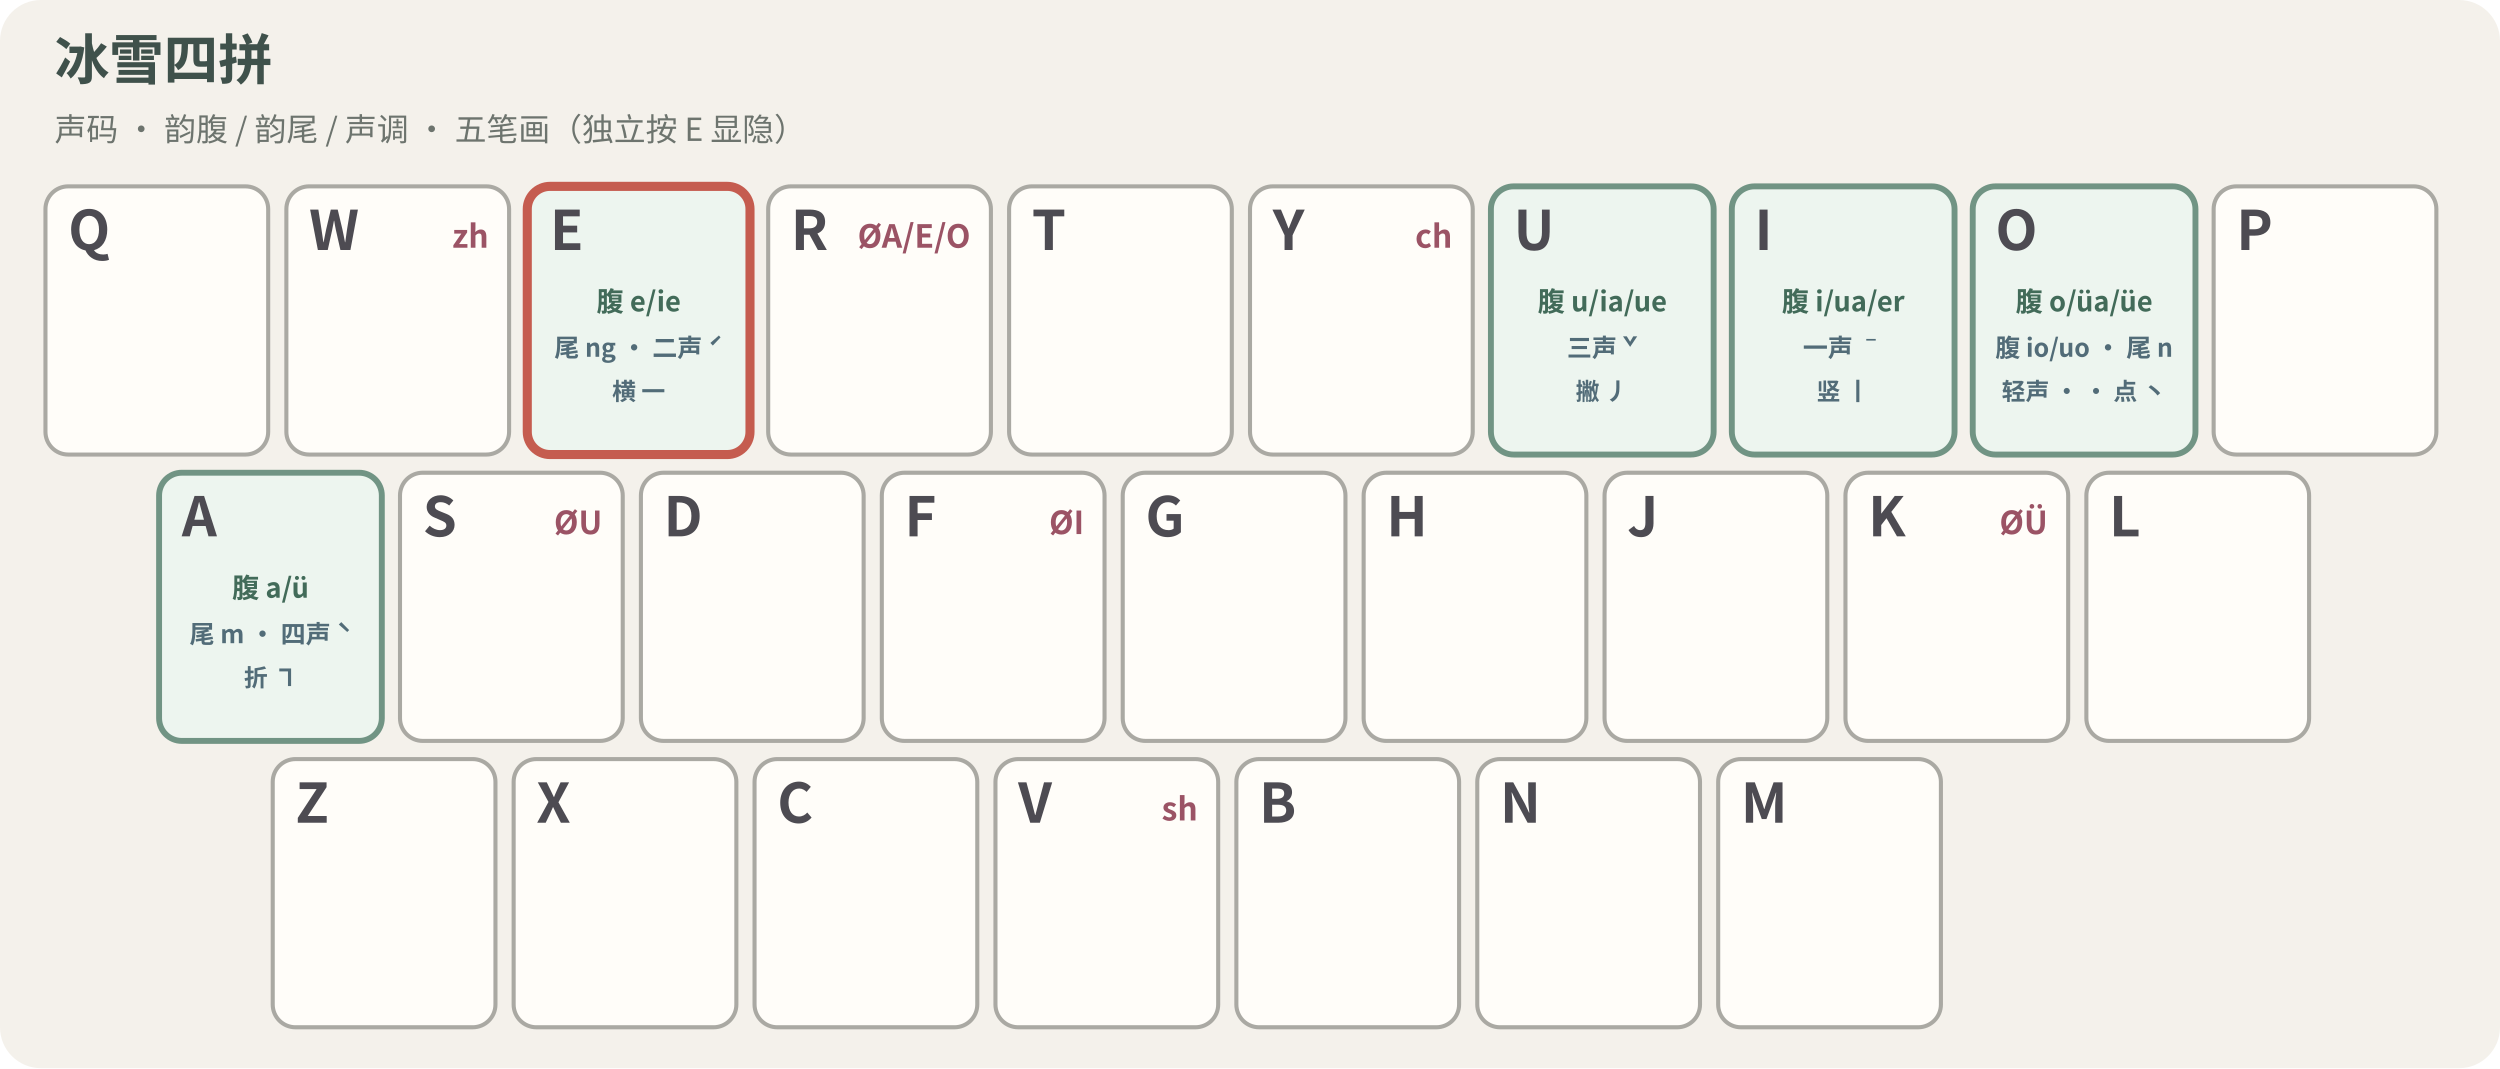
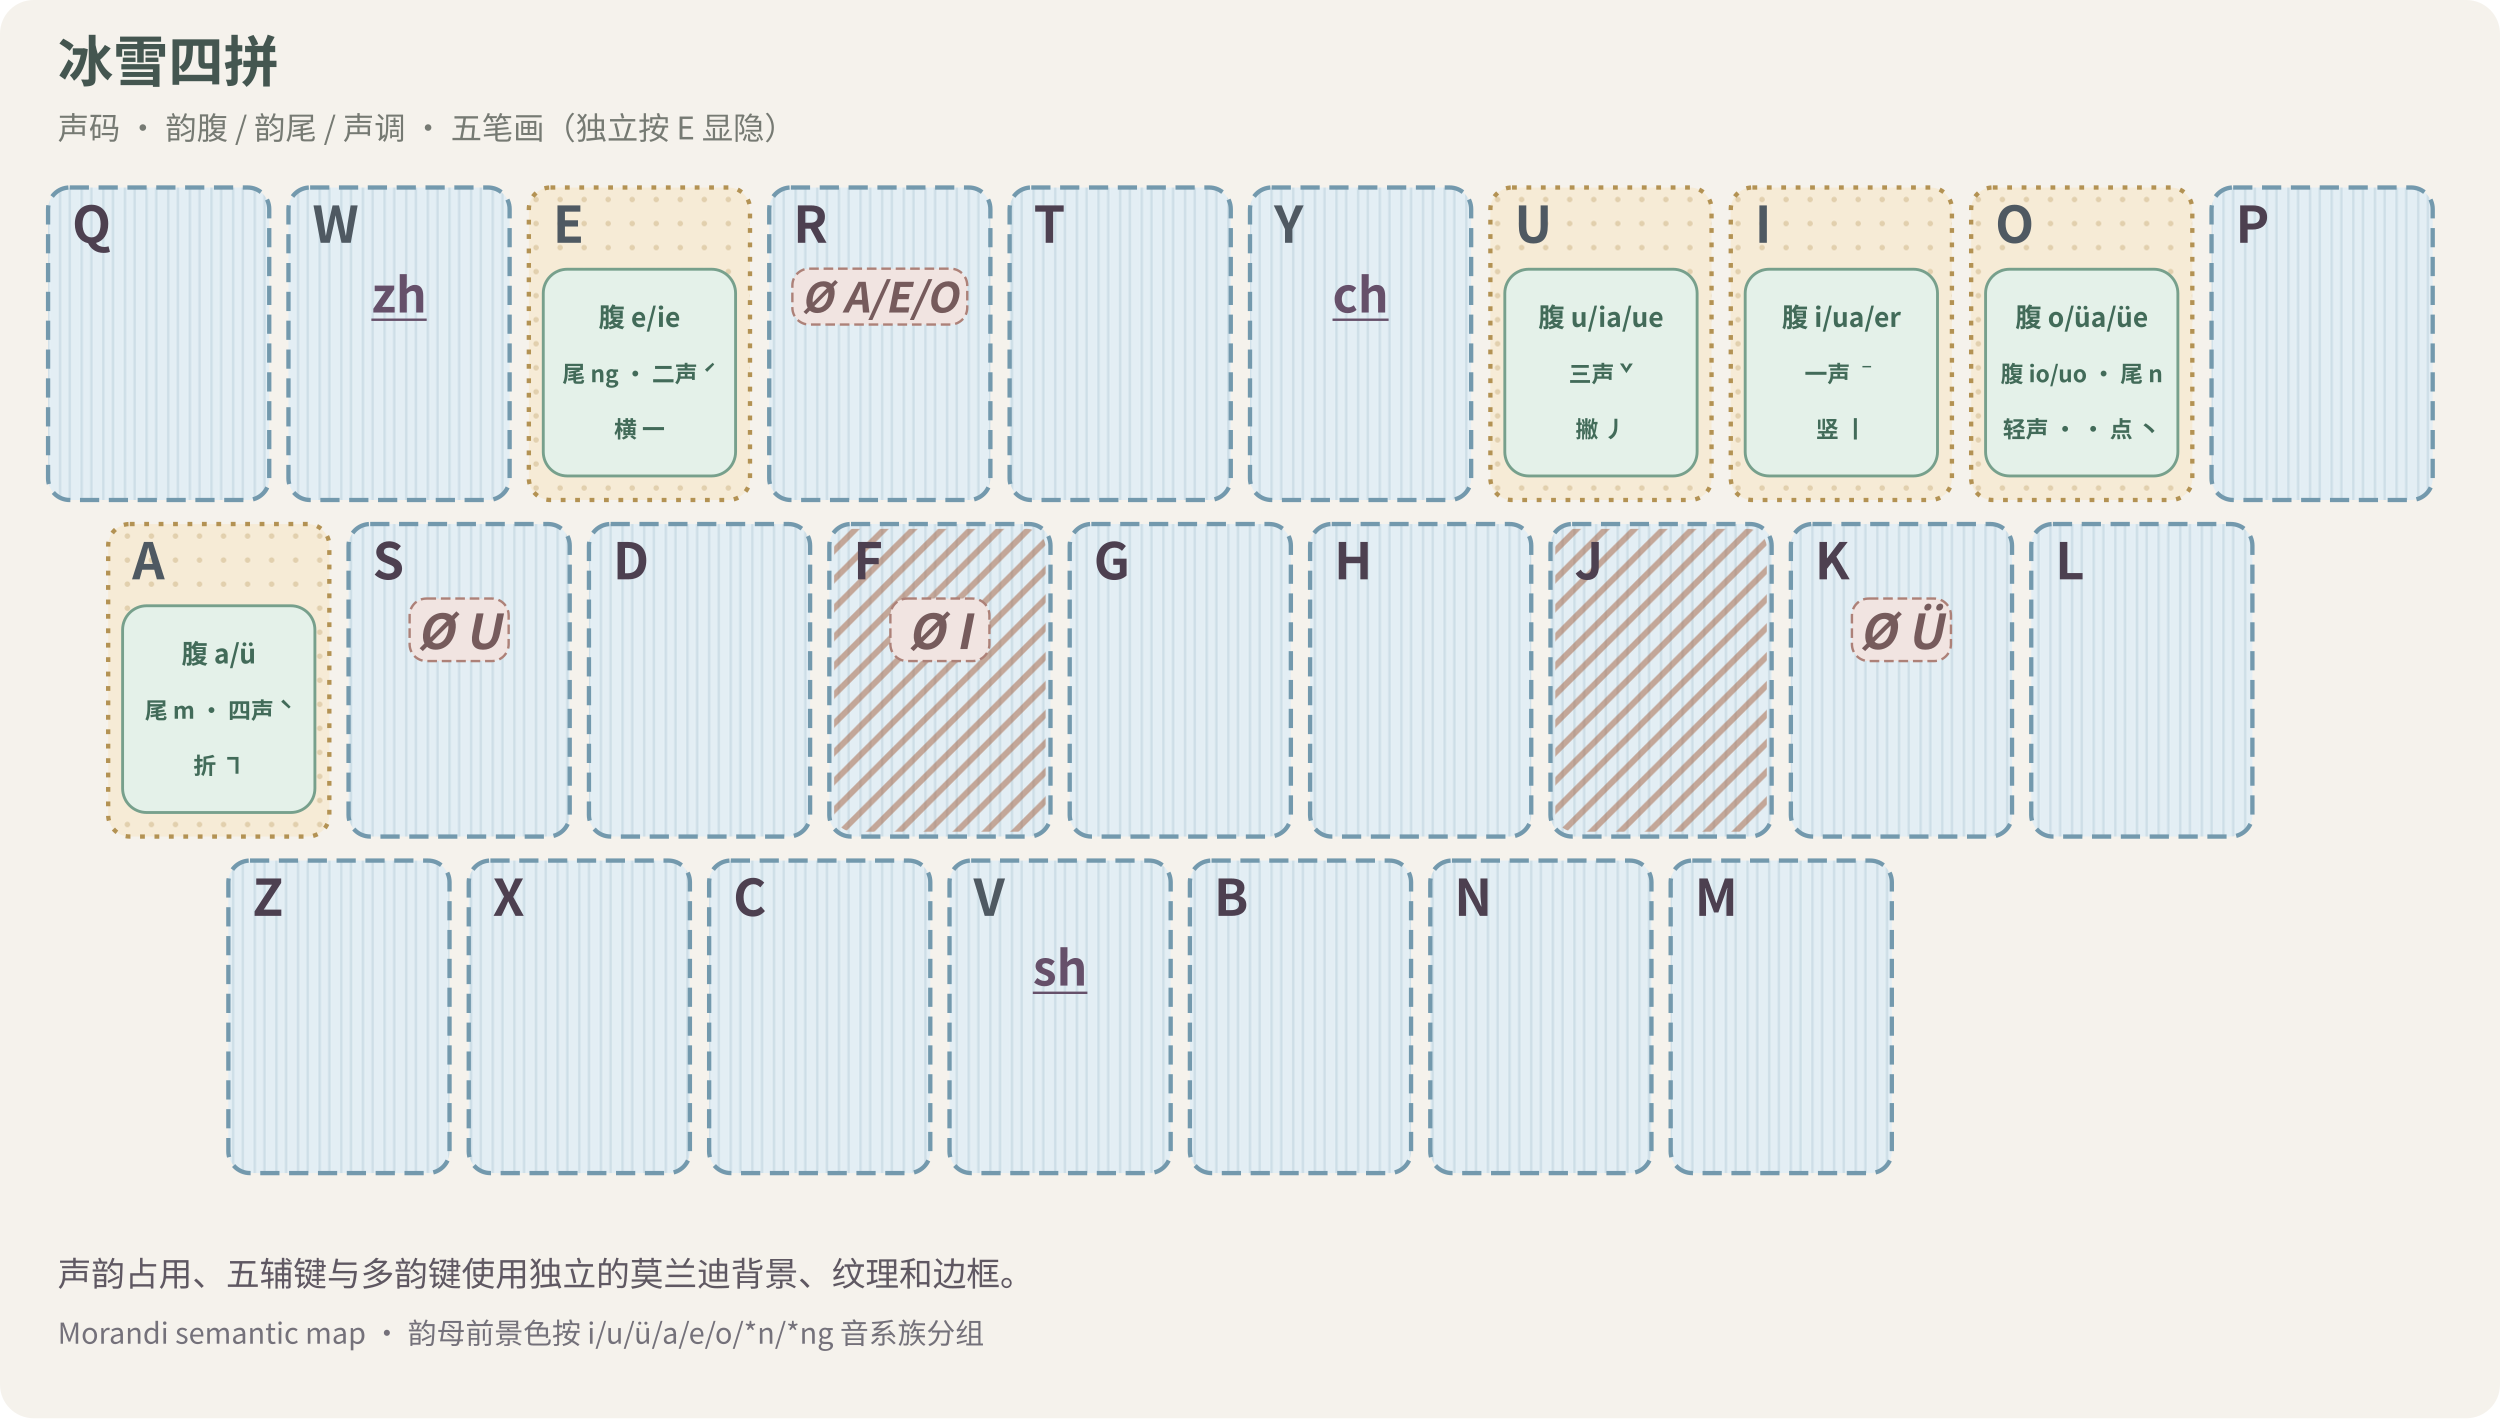
- <svg xmlns="http://www.w3.org/2000/svg" viewBox="0 0 1100 470" role="img">
-   <rect width="1100" height="470" rx="18" fill="#f4f1eb" />
-   <text x="24" y="35" font-family="Microsoft YaHei UI, Noto Sans CJK SC, sans-serif" font-size="24" fill="#3f514b" text-anchor="start" font-weight="760">冰雪四拼</text>
-   <text x="24" y="62" font-family="Microsoft YaHei UI, Noto Sans CJK SC, sans-serif" font-size="14" fill="#6d746e" text-anchor="start" font-weight="500">声码 · 韵腹 / 韵尾 / 声调 · 五笔画（独立按 E 显隐）</text>
-   <g data-key="Q">
-     <rect x="20" y="82" width="98" height="118" rx="10" fill="#fffdf9" stroke="#aaa9a3" stroke-width="1.8" />
-     <text x="30" y="110" font-family="Microsoft YaHei UI, Noto Sans CJK SC, sans-serif" font-size="24" fill="#4d4b52" text-anchor="start" font-weight="760">Q</text>
-   </g>
-   <g data-key="W">
-     <rect x="126" y="82" width="98" height="118" rx="10" fill="#fffdf9" stroke="#aaa9a3" stroke-width="1.8" />
-     <text x="136" y="110" font-family="Microsoft YaHei UI, Noto Sans CJK SC, sans-serif" font-size="24" fill="#4d4b52" text-anchor="start" font-weight="760">W</text>
-     <text x="215" y="109" font-family="Microsoft YaHei UI, Noto Sans CJK SC, sans-serif" font-size="14" fill="#9b5365" text-anchor="end" font-weight="700">zh</text>
-   </g>
-   <g data-key="E">
-     <rect x="232" y="82" width="98" height="118" rx="10" fill="#edf5ef" stroke="#c55c4f" stroke-width="4" />
-     <text x="242" y="110" font-family="Microsoft YaHei UI, Noto Sans CJK SC, sans-serif" font-size="24" fill="#4d4b52" text-anchor="start" font-weight="760">E</text>
-     <text x="281" y="137" font-family="Microsoft YaHei UI, Noto Sans CJK SC, sans-serif" font-size="12" fill="#426b59" text-anchor="middle" font-weight="680">腹 e/ie</text>
-     <text x="281" y="157" font-family="Microsoft YaHei UI, Noto Sans CJK SC, sans-serif" font-size="11" fill="#526c78" text-anchor="middle" font-weight="620">尾 ng · 二声 ˊ</text>
-     <text x="281" y="176" font-family="Microsoft YaHei UI, Noto Sans CJK SC, sans-serif" font-size="10.5" fill="#526c78" text-anchor="middle" font-weight="620">横 一</text>
-   </g>
-   <g data-key="R">
-     <rect x="338" y="82" width="98" height="118" rx="10" fill="#fffdf9" stroke="#aaa9a3" stroke-width="1.8" />
-     <text x="348" y="110" font-family="Microsoft YaHei UI, Noto Sans CJK SC, sans-serif" font-size="24" fill="#4d4b52" text-anchor="start" font-weight="760">R</text>
-     <text x="427" y="109" font-family="Microsoft YaHei UI, Noto Sans CJK SC, sans-serif" font-size="14" fill="#9b5365" text-anchor="end" font-weight="700">ØA/E/O</text>
-   </g>
-   <g data-key="T">
-     <rect x="444" y="82" width="98" height="118" rx="10" fill="#fffdf9" stroke="#aaa9a3" stroke-width="1.8" />
-     <text x="454" y="110" font-family="Microsoft YaHei UI, Noto Sans CJK SC, sans-serif" font-size="24" fill="#4d4b52" text-anchor="start" font-weight="760">T</text>
-   </g>
-   <g data-key="Y">
-     <rect x="550" y="82" width="98" height="118" rx="10" fill="#fffdf9" stroke="#aaa9a3" stroke-width="1.8" />
-     <text x="560" y="110" font-family="Microsoft YaHei UI, Noto Sans CJK SC, sans-serif" font-size="24" fill="#4d4b52" text-anchor="start" font-weight="760">Y</text>
-     <text x="639" y="109" font-family="Microsoft YaHei UI, Noto Sans CJK SC, sans-serif" font-size="14" fill="#9b5365" text-anchor="end" font-weight="700">ch</text>
-   </g>
-   <g data-key="U">
-     <rect x="656" y="82" width="98" height="118" rx="10" fill="#edf5ef" stroke="#719484" stroke-width="2.6" />
-     <text x="666" y="110" font-family="Microsoft YaHei UI, Noto Sans CJK SC, sans-serif" font-size="24" fill="#4d4b52" text-anchor="start" font-weight="760">U</text>
-     <text x="705" y="137" font-family="Microsoft YaHei UI, Noto Sans CJK SC, sans-serif" font-size="12" fill="#426b59" text-anchor="middle" font-weight="680">腹 u/ia/ue</text>
-     <text x="705" y="157" font-family="Microsoft YaHei UI, Noto Sans CJK SC, sans-serif" font-size="11" fill="#526c78" text-anchor="middle" font-weight="620">三声 ˇ</text>
-     <text x="705" y="176" font-family="Microsoft YaHei UI, Noto Sans CJK SC, sans-serif" font-size="10.5" fill="#526c78" text-anchor="middle" font-weight="620">撇 丿</text>
-   </g>
-   <g data-key="I">
-     <rect x="762" y="82" width="98" height="118" rx="10" fill="#edf5ef" stroke="#719484" stroke-width="2.6" />
-     <text x="772" y="110" font-family="Microsoft YaHei UI, Noto Sans CJK SC, sans-serif" font-size="24" fill="#4d4b52" text-anchor="start" font-weight="760">I</text>
-     <text x="811" y="137" font-family="Microsoft YaHei UI, Noto Sans CJK SC, sans-serif" font-size="12" fill="#426b59" text-anchor="middle" font-weight="680">腹 i/ua/er</text>
-     <text x="811" y="157" font-family="Microsoft YaHei UI, Noto Sans CJK SC, sans-serif" font-size="11" fill="#526c78" text-anchor="middle" font-weight="620">一声 ˉ</text>
-     <text x="811" y="176" font-family="Microsoft YaHei UI, Noto Sans CJK SC, sans-serif" font-size="10.5" fill="#526c78" text-anchor="middle" font-weight="620">竖 丨</text>
-   </g>
-   <g data-key="O">
-     <rect x="868" y="82" width="98" height="118" rx="10" fill="#edf5ef" stroke="#719484" stroke-width="2.6" />
-     <text x="878" y="110" font-family="Microsoft YaHei UI, Noto Sans CJK SC, sans-serif" font-size="24" fill="#4d4b52" text-anchor="start" font-weight="760">O</text>
-     <text x="917" y="137" font-family="Microsoft YaHei UI, Noto Sans CJK SC, sans-serif" font-size="12" fill="#426b59" text-anchor="middle" font-weight="680">腹 o/üa/üe</text>
-     <text x="917" y="157" font-family="Microsoft YaHei UI, Noto Sans CJK SC, sans-serif" font-size="11" fill="#526c78" text-anchor="middle" font-weight="620">腹 io/uo · 尾 n</text>
-     <text x="917" y="176" font-family="Microsoft YaHei UI, Noto Sans CJK SC, sans-serif" font-size="10.5" fill="#526c78" text-anchor="middle" font-weight="620">轻声 · · 点 丶</text>
-   </g>
-   <g data-key="P">
-     <rect x="974" y="82" width="98" height="118" rx="10" fill="#fffdf9" stroke="#aaa9a3" stroke-width="1.8" />
-     <text x="984" y="110" font-family="Microsoft YaHei UI, Noto Sans CJK SC, sans-serif" font-size="24" fill="#4d4b52" text-anchor="start" font-weight="760">P</text>
-   </g>
-   <g data-key="A">
-     <rect x="70" y="208" width="98" height="118" rx="10" fill="#edf5ef" stroke="#719484" stroke-width="2.6" />
-     <text x="80" y="236" font-family="Microsoft YaHei UI, Noto Sans CJK SC, sans-serif" font-size="24" fill="#4d4b52" text-anchor="start" font-weight="760">A</text>
-     <text x="119" y="263" font-family="Microsoft YaHei UI, Noto Sans CJK SC, sans-serif" font-size="12" fill="#426b59" text-anchor="middle" font-weight="680">腹 a/ü</text>
-     <text x="119" y="283" font-family="Microsoft YaHei UI, Noto Sans CJK SC, sans-serif" font-size="11" fill="#526c78" text-anchor="middle" font-weight="620">尾 m · 四声 ˋ</text>
-     <text x="119" y="302" font-family="Microsoft YaHei UI, Noto Sans CJK SC, sans-serif" font-size="10.5" fill="#526c78" text-anchor="middle" font-weight="620">折 ㇕</text>
-   </g>
-   <g data-key="S">
-     <rect x="176" y="208" width="98" height="118" rx="10" fill="#fffdf9" stroke="#aaa9a3" stroke-width="1.8" />
-     <text x="186" y="236" font-family="Microsoft YaHei UI, Noto Sans CJK SC, sans-serif" font-size="24" fill="#4d4b52" text-anchor="start" font-weight="760">S</text>
-     <text x="265" y="235" font-family="Microsoft YaHei UI, Noto Sans CJK SC, sans-serif" font-size="14" fill="#9b5365" text-anchor="end" font-weight="700">ØU</text>
-   </g>
-   <g data-key="D">
-     <rect x="282" y="208" width="98" height="118" rx="10" fill="#fffdf9" stroke="#aaa9a3" stroke-width="1.8" />
-     <text x="292" y="236" font-family="Microsoft YaHei UI, Noto Sans CJK SC, sans-serif" font-size="24" fill="#4d4b52" text-anchor="start" font-weight="760">D</text>
-   </g>
-   <g data-key="F">
-     <rect x="388" y="208" width="98" height="118" rx="10" fill="#fffdf9" stroke="#aaa9a3" stroke-width="1.8" />
-     <text x="398" y="236" font-family="Microsoft YaHei UI, Noto Sans CJK SC, sans-serif" font-size="24" fill="#4d4b52" text-anchor="start" font-weight="760">F</text>
-     <text x="477" y="235" font-family="Microsoft YaHei UI, Noto Sans CJK SC, sans-serif" font-size="14" fill="#9b5365" text-anchor="end" font-weight="700">ØI</text>
-   </g>
-   <g data-key="G">
-     <rect x="494" y="208" width="98" height="118" rx="10" fill="#fffdf9" stroke="#aaa9a3" stroke-width="1.8" />
-     <text x="504" y="236" font-family="Microsoft YaHei UI, Noto Sans CJK SC, sans-serif" font-size="24" fill="#4d4b52" text-anchor="start" font-weight="760">G</text>
-   </g>
-   <g data-key="H">
-     <rect x="600" y="208" width="98" height="118" rx="10" fill="#fffdf9" stroke="#aaa9a3" stroke-width="1.8" />
-     <text x="610" y="236" font-family="Microsoft YaHei UI, Noto Sans CJK SC, sans-serif" font-size="24" fill="#4d4b52" text-anchor="start" font-weight="760">H</text>
-   </g>
-   <g data-key="J">
-     <rect x="706" y="208" width="98" height="118" rx="10" fill="#fffdf9" stroke="#aaa9a3" stroke-width="1.8" />
-     <text x="716" y="236" font-family="Microsoft YaHei UI, Noto Sans CJK SC, sans-serif" font-size="24" fill="#4d4b52" text-anchor="start" font-weight="760">J</text>
-   </g>
-   <g data-key="K">
-     <rect x="812" y="208" width="98" height="118" rx="10" fill="#fffdf9" stroke="#aaa9a3" stroke-width="1.8" />
-     <text x="822" y="236" font-family="Microsoft YaHei UI, Noto Sans CJK SC, sans-serif" font-size="24" fill="#4d4b52" text-anchor="start" font-weight="760">K</text>
-     <text x="901" y="235" font-family="Microsoft YaHei UI, Noto Sans CJK SC, sans-serif" font-size="14" fill="#9b5365" text-anchor="end" font-weight="700">ØÜ</text>
-   </g>
-   <g data-key="L">
-     <rect x="918" y="208" width="98" height="118" rx="10" fill="#fffdf9" stroke="#aaa9a3" stroke-width="1.8" />
-     <text x="928" y="236" font-family="Microsoft YaHei UI, Noto Sans CJK SC, sans-serif" font-size="24" fill="#4d4b52" text-anchor="start" font-weight="760">L</text>
-   </g>
-   <g data-key="Z">
-     <rect x="120" y="334" width="98" height="118" rx="10" fill="#fffdf9" stroke="#aaa9a3" stroke-width="1.8" />
-     <text x="130" y="362" font-family="Microsoft YaHei UI, Noto Sans CJK SC, sans-serif" font-size="24" fill="#4d4b52" text-anchor="start" font-weight="760">Z</text>
-   </g>
-   <g data-key="X">
-     <rect x="226" y="334" width="98" height="118" rx="10" fill="#fffdf9" stroke="#aaa9a3" stroke-width="1.8" />
-     <text x="236" y="362" font-family="Microsoft YaHei UI, Noto Sans CJK SC, sans-serif" font-size="24" fill="#4d4b52" text-anchor="start" font-weight="760">X</text>
-   </g>
-   <g data-key="C">
-     <rect x="332" y="334" width="98" height="118" rx="10" fill="#fffdf9" stroke="#aaa9a3" stroke-width="1.8" />
-     <text x="342" y="362" font-family="Microsoft YaHei UI, Noto Sans CJK SC, sans-serif" font-size="24" fill="#4d4b52" text-anchor="start" font-weight="760">C</text>
-   </g>
-   <g data-key="V">
-     <rect x="438" y="334" width="98" height="118" rx="10" fill="#fffdf9" stroke="#aaa9a3" stroke-width="1.8" />
-     <text x="448" y="362" font-family="Microsoft YaHei UI, Noto Sans CJK SC, sans-serif" font-size="24" fill="#4d4b52" text-anchor="start" font-weight="760">V</text>
-     <text x="527" y="361" font-family="Microsoft YaHei UI, Noto Sans CJK SC, sans-serif" font-size="14" fill="#9b5365" text-anchor="end" font-weight="700">sh</text>
-   </g>
-   <g data-key="B">
-     <rect x="544" y="334" width="98" height="118" rx="10" fill="#fffdf9" stroke="#aaa9a3" stroke-width="1.8" />
-     <text x="554" y="362" font-family="Microsoft YaHei UI, Noto Sans CJK SC, sans-serif" font-size="24" fill="#4d4b52" text-anchor="start" font-weight="760">B</text>
-   </g>
-   <g data-key="N">
-     <rect x="650" y="334" width="98" height="118" rx="10" fill="#fffdf9" stroke="#aaa9a3" stroke-width="1.8" />
-     <text x="660" y="362" font-family="Microsoft YaHei UI, Noto Sans CJK SC, sans-serif" font-size="24" fill="#4d4b52" text-anchor="start" font-weight="760">N</text>
-   </g>
-   <g data-key="M">
-     <rect x="756" y="334" width="98" height="118" rx="10" fill="#fffdf9" stroke="#aaa9a3" stroke-width="1.8" />
-     <text x="766" y="362" font-family="Microsoft YaHei UI, Noto Sans CJK SC, sans-serif" font-size="24" fill="#4d4b52" text-anchor="start" font-weight="760">M</text>
-   </g>
+ <svg xmlns="http://www.w3.org/2000/svg" class="keysvg nf4-keysvg" viewBox="0 0 1040 590" role="img" aria-labelledby="title desc">
+   <defs>
+     <pattern id="nf4-both" width="12" height="12" patternUnits="userSpaceOnUse">
+       <rect width="12" height="12" fill="#fbfaf7" />
+     </pattern>
+     <pattern id="nf4-ionly" width="9" height="9" patternUnits="userSpaceOnUse">
+       <rect width="9" height="9" fill="#e3eef4" />
+       <path d="M2 0V9M7 0V9" stroke="#7399ad" stroke-opacity=".18" />
+     </pattern>
+     <pattern id="nf4-ronly" width="10" height="10" patternUnits="userSpaceOnUse">
+       <rect width="10" height="10" fill="#f6ebd6" />
+       <circle cx="3" cy="3" r="1.15" fill="#b39253" fill-opacity=".3" />
+     </pattern>
+     <pattern id="nf4-none" width="10" height="10" patternUnits="userSpaceOnUse">
+       <rect width="10" height="10" fill="#eeece8" />
+       <path d="M0 10L10 0" stroke="#aaa6a4" stroke-opacity=".14" />
+     </pattern>
+     <pattern id="nf4-multi" width="9" height="9" patternUnits="userSpaceOnUse">
+       <rect width="9" height="9" fill="#f8efe2" />
+       <path d="M-2 2L2-2M0 9L9 0M7 11L11 7" stroke="#9a784e" stroke-width="1.6" stroke-opacity=".27" />
+     </pattern>
+     <pattern id="nf4-anchor" width="12" height="12" patternUnits="userSpaceOnUse">
+       <path d="M-3 3L3-3M0 12L12 0M9 15L15 9" stroke="#a05b37" stroke-width="2.5" stroke-opacity=".48" />
+     </pattern>
+   </defs>
+   <rect width="1040" height="590" rx="14" fill="#f5f2ec" />
+   <text x="24" y="34" font-family="Microsoft YaHei UI, Noto Sans CJK SC, sans-serif" font-size="23" fill="#445650" text-anchor="start" font-weight="760">冰雪四拼</text>
+   <text x="24" y="58" font-family="Microsoft YaHei UI, Noto Sans CJK SC, sans-serif" font-size="13" fill="#767a73" text-anchor="start" font-weight="500">声码 · 韵腹 / 韵尾 / 声调 · 五笔画（独立按 E 显隐）</text>
+   <g data-key="Q" data-role="initial-only">
+     <clipPath id="snow_sipin-clip-0-0">
+       <rect x="23" y="81" width="86" height="124" rx="7" />
+     </clipPath>
+     <rect x="20" y="78" width="92" height="130" rx="9" fill="url(#nf4-ionly)" stroke="#7399ad" stroke-width="1.8" stroke-dasharray="8 4" />
+     <g clip-path="url(#snow_sipin-clip-0-0)">
+       <text x="30" y="101" font-family="Microsoft YaHei UI, Noto Sans CJK SC, sans-serif" font-size="21" fill="#4d4050" text-anchor="start" font-weight="800">Q</text>
+     </g>
+   </g>
+   <g data-key="W" data-role="initial-only">
+     <clipPath id="snow_sipin-clip-0-1">
+       <rect x="123" y="81" width="86" height="124" rx="7" />
+     </clipPath>
+     <rect x="120" y="78" width="92" height="130" rx="9" fill="url(#nf4-ionly)" stroke="#7399ad" stroke-width="1.8" stroke-dasharray="8 4" />
+     <g clip-path="url(#snow_sipin-clip-0-1)">
+       <text x="130" y="101" font-family="Microsoft YaHei UI, Noto Sans CJK SC, sans-serif" font-size="21" fill="#4f5962" text-anchor="start" font-weight="680">W</text>
+       <text x="166" y="130" text-anchor="middle" font-family="Microsoft YaHei UI, Noto Sans CJK SC, sans-serif" font-size="20" font-weight="700" text-decoration="underline" fill="#66506a">zh</text>
+     </g>
+   </g>
+   <g data-key="E" data-role="rhyme-auxiliary">
+     <clipPath id="snow_sipin-clip-0-2">
+       <rect x="223" y="81" width="86" height="124" rx="7" />
+     </clipPath>
+     <rect x="220" y="78" width="92" height="130" rx="9" fill="url(#nf4-ronly)" stroke="#b39253" stroke-width="1.8" stroke-dasharray="2 4" />
+     <g clip-path="url(#snow_sipin-clip-0-2)">
+       <text x="230" y="101" font-family="Microsoft YaHei UI, Noto Sans CJK SC, sans-serif" font-size="21" fill="#4f5962" text-anchor="start" font-weight="680">E</text>
+       <rect x="226" y="112" width="80" height="86" rx="10" fill="#e4f1e9" stroke="#77a08c" stroke-width="1.2" />
+       <text x="266" y="136" font-family="Microsoft YaHei UI, Noto Sans CJK SC, sans-serif" font-size="11" fill="#426b59" text-anchor="middle" font-weight="750">腹 e/ie</text>
+       <text x="266" y="159" font-family="Microsoft YaHei UI, Noto Sans CJK SC, sans-serif" font-size="9.5" fill="#426b59" text-anchor="middle" font-weight="650">尾 ng · 二声 ˊ</text>
+       <text x="266" y="182" font-family="Microsoft YaHei UI, Noto Sans CJK SC, sans-serif" font-size="9.5" fill="#426b59" text-anchor="middle" font-weight="650">横 一</text>
+     </g>
+   </g>
+   <g data-key="R" data-role="initial-only">
+     <clipPath id="snow_sipin-clip-0-3">
+       <rect x="323" y="81" width="86" height="124" rx="7" />
+     </clipPath>
+     <rect x="320" y="78" width="92" height="130" rx="9" fill="url(#nf4-ionly)" stroke="#7399ad" stroke-width="1.8" stroke-dasharray="8 4" />
+     <g clip-path="url(#snow_sipin-clip-0-3)">
+       <text x="330" y="101" font-family="Microsoft YaHei UI, Noto Sans CJK SC, sans-serif" font-size="21" fill="#4d4050" text-anchor="start" font-weight="800">R</text>
+       <rect x="329.621" y="111.759" width="72.759" height="23.241" rx="7" fill="#f1e4e1" stroke="#ad8178" stroke-dasharray="4 2" />
+       <text x="366" y="130" text-anchor="middle" font-family="Microsoft YaHei UI, Noto Sans CJK SC, sans-serif" font-size="17.241" font-weight="700" font-style="italic" fill="#765b5c">Ø A/E/O</text>
+     </g>
+   </g>
+   <g data-key="T" data-role="initial-only">
+     <clipPath id="snow_sipin-clip-0-4">
+       <rect x="423" y="81" width="86" height="124" rx="7" />
+     </clipPath>
+     <rect x="420" y="78" width="92" height="130" rx="9" fill="url(#nf4-ionly)" stroke="#7399ad" stroke-width="1.8" stroke-dasharray="8 4" />
+     <g clip-path="url(#snow_sipin-clip-0-4)">
+       <text x="430" y="101" font-family="Microsoft YaHei UI, Noto Sans CJK SC, sans-serif" font-size="21" fill="#4d4050" text-anchor="start" font-weight="800">T</text>
+     </g>
+   </g>
+   <g data-key="Y" data-role="initial-only">
+     <clipPath id="snow_sipin-clip-0-5">
+       <rect x="523" y="81" width="86" height="124" rx="7" />
+     </clipPath>
+     <rect x="520" y="78" width="92" height="130" rx="9" fill="url(#nf4-ionly)" stroke="#7399ad" stroke-width="1.8" stroke-dasharray="8 4" />
+     <g clip-path="url(#snow_sipin-clip-0-5)">
+       <text x="530" y="101" font-family="Microsoft YaHei UI, Noto Sans CJK SC, sans-serif" font-size="21" fill="#4f5962" text-anchor="start" font-weight="680">Y</text>
+       <text x="566" y="130" text-anchor="middle" font-family="Microsoft YaHei UI, Noto Sans CJK SC, sans-serif" font-size="20" font-weight="700" text-decoration="underline" fill="#66506a">ch</text>
+     </g>
+   </g>
+   <g data-key="U" data-role="rhyme-auxiliary">
+     <clipPath id="snow_sipin-clip-0-6">
+       <rect x="623" y="81" width="86" height="124" rx="7" />
+     </clipPath>
+     <rect x="620" y="78" width="92" height="130" rx="9" fill="url(#nf4-ronly)" stroke="#b39253" stroke-width="1.8" stroke-dasharray="2 4" />
+     <g clip-path="url(#snow_sipin-clip-0-6)">
+       <text x="630" y="101" font-family="Microsoft YaHei UI, Noto Sans CJK SC, sans-serif" font-size="21" fill="#4f5962" text-anchor="start" font-weight="680">U</text>
+       <rect x="626" y="112" width="80" height="86" rx="10" fill="#e4f1e9" stroke="#77a08c" stroke-width="1.2" />
+       <text x="666" y="136" font-family="Microsoft YaHei UI, Noto Sans CJK SC, sans-serif" font-size="11" fill="#426b59" text-anchor="middle" font-weight="750">腹 u/ia/ue</text>
+       <text x="666" y="159" font-family="Microsoft YaHei UI, Noto Sans CJK SC, sans-serif" font-size="9.5" fill="#426b59" text-anchor="middle" font-weight="650">三声 ˇ</text>
+       <text x="666" y="182" font-family="Microsoft YaHei UI, Noto Sans CJK SC, sans-serif" font-size="9.5" fill="#426b59" text-anchor="middle" font-weight="650">撇 丿</text>
+     </g>
+   </g>
+   <g data-key="I" data-role="rhyme-auxiliary">
+     <clipPath id="snow_sipin-clip-0-7">
+       <rect x="723" y="81" width="86" height="124" rx="7" />
+     </clipPath>
+     <rect x="720" y="78" width="92" height="130" rx="9" fill="url(#nf4-ronly)" stroke="#b39253" stroke-width="1.8" stroke-dasharray="2 4" />
+     <g clip-path="url(#snow_sipin-clip-0-7)">
+       <text x="730" y="101" font-family="Microsoft YaHei UI, Noto Sans CJK SC, sans-serif" font-size="21" fill="#4f5962" text-anchor="start" font-weight="680">I</text>
+       <rect x="726" y="112" width="80" height="86" rx="10" fill="#e4f1e9" stroke="#77a08c" stroke-width="1.2" />
+       <text x="766" y="136" font-family="Microsoft YaHei UI, Noto Sans CJK SC, sans-serif" font-size="11" fill="#426b59" text-anchor="middle" font-weight="750">腹 i/ua/er</text>
+       <text x="766" y="159" font-family="Microsoft YaHei UI, Noto Sans CJK SC, sans-serif" font-size="9.5" fill="#426b59" text-anchor="middle" font-weight="650">一声 ˉ</text>
+       <text x="766" y="182" font-family="Microsoft YaHei UI, Noto Sans CJK SC, sans-serif" font-size="9.5" fill="#426b59" text-anchor="middle" font-weight="650">竖 丨</text>
+     </g>
+   </g>
+   <g data-key="O" data-role="rhyme-auxiliary">
+     <clipPath id="snow_sipin-clip-0-8">
+       <rect x="823" y="81" width="86" height="124" rx="7" />
+     </clipPath>
+     <rect x="820" y="78" width="92" height="130" rx="9" fill="url(#nf4-ronly)" stroke="#b39253" stroke-width="1.8" stroke-dasharray="2 4" />
+     <g clip-path="url(#snow_sipin-clip-0-8)">
+       <text x="830" y="101" font-family="Microsoft YaHei UI, Noto Sans CJK SC, sans-serif" font-size="21" fill="#4f5962" text-anchor="start" font-weight="680">O</text>
+       <rect x="826" y="112" width="80" height="86" rx="10" fill="#e4f1e9" stroke="#77a08c" stroke-width="1.2" />
+       <text x="866" y="136" font-family="Microsoft YaHei UI, Noto Sans CJK SC, sans-serif" font-size="11" fill="#426b59" text-anchor="middle" font-weight="750">腹 o/üa/üe</text>
+       <text x="866" y="159" font-family="Microsoft YaHei UI, Noto Sans CJK SC, sans-serif" font-size="9.5" fill="#426b59" text-anchor="middle" font-weight="650">腹 io/uo · 尾 n</text>
+       <text x="866" y="182" font-family="Microsoft YaHei UI, Noto Sans CJK SC, sans-serif" font-size="9.5" fill="#426b59" text-anchor="middle" font-weight="650">轻声 · · 点 丶</text>
+     </g>
+   </g>
+   <g data-key="P" data-role="initial-only">
+     <clipPath id="snow_sipin-clip-0-9">
+       <rect x="923" y="81" width="86" height="124" rx="7" />
+     </clipPath>
+     <rect x="920" y="78" width="92" height="130" rx="9" fill="url(#nf4-ionly)" stroke="#7399ad" stroke-width="1.8" stroke-dasharray="8 4" />
+     <g clip-path="url(#snow_sipin-clip-0-9)">
+       <text x="930" y="101" font-family="Microsoft YaHei UI, Noto Sans CJK SC, sans-serif" font-size="21" fill="#4d4050" text-anchor="start" font-weight="800">P</text>
+     </g>
+   </g>
+   <g data-key="A" data-role="rhyme-auxiliary">
+     <clipPath id="snow_sipin-clip-1-0">
+       <rect x="48" y="221" width="86" height="124" rx="7" />
+     </clipPath>
+     <rect x="45" y="218" width="92" height="130" rx="9" fill="url(#nf4-ronly)" stroke="#b39253" stroke-width="1.8" stroke-dasharray="2 4" />
+     <g clip-path="url(#snow_sipin-clip-1-0)">
+       <text x="55" y="241" font-family="Microsoft YaHei UI, Noto Sans CJK SC, sans-serif" font-size="21" fill="#4f5962" text-anchor="start" font-weight="680">A</text>
+       <rect x="51" y="252" width="80" height="86" rx="10" fill="#e4f1e9" stroke="#77a08c" stroke-width="1.2" />
+       <text x="91" y="276" font-family="Microsoft YaHei UI, Noto Sans CJK SC, sans-serif" font-size="11" fill="#426b59" text-anchor="middle" font-weight="750">腹 a/ü</text>
+       <text x="91" y="299" font-family="Microsoft YaHei UI, Noto Sans CJK SC, sans-serif" font-size="9.5" fill="#426b59" text-anchor="middle" font-weight="650">尾 m · 四声 ˋ</text>
+       <text x="91" y="322" font-family="Microsoft YaHei UI, Noto Sans CJK SC, sans-serif" font-size="9.5" fill="#426b59" text-anchor="middle" font-weight="650">折 ㇕</text>
+     </g>
+   </g>
+   <g data-key="S" data-role="initial-only">
+     <clipPath id="snow_sipin-clip-1-1">
+       <rect x="148" y="221" width="86" height="124" rx="7" />
+     </clipPath>
+     <rect x="145" y="218" width="92" height="130" rx="9" fill="url(#nf4-ionly)" stroke="#7399ad" stroke-width="1.8" stroke-dasharray="8 4" />
+     <g clip-path="url(#snow_sipin-clip-1-1)">
+       <text x="155" y="241" font-family="Microsoft YaHei UI, Noto Sans CJK SC, sans-serif" font-size="21" fill="#4d4050" text-anchor="start" font-weight="800">S</text>
+       <rect x="170.4" y="249" width="41.2" height="26" rx="7" fill="#f1e4e1" stroke="#ad8178" stroke-dasharray="4 2" />
+       <text x="191" y="270" text-anchor="middle" font-family="Microsoft YaHei UI, Noto Sans CJK SC, sans-serif" font-size="20" font-weight="700" font-style="italic" fill="#765b5c">Ø U</text>
+     </g>
+   </g>
+   <g data-key="D" data-role="initial-only">
+     <clipPath id="snow_sipin-clip-1-2">
+       <rect x="248" y="221" width="86" height="124" rx="7" />
+     </clipPath>
+     <rect x="245" y="218" width="92" height="130" rx="9" fill="url(#nf4-ionly)" stroke="#7399ad" stroke-width="1.8" stroke-dasharray="8 4" />
+     <g clip-path="url(#snow_sipin-clip-1-2)">
+       <text x="255" y="241" font-family="Microsoft YaHei UI, Noto Sans CJK SC, sans-serif" font-size="21" fill="#4d4050" text-anchor="start" font-weight="800">D</text>
+     </g>
+   </g>
+   <g data-key="F" data-role="initial-only">
+     <clipPath id="snow_sipin-clip-1-3">
+       <rect x="348" y="221" width="86" height="124" rx="7" />
+     </clipPath>
+     <rect x="345" y="218" width="92" height="130" rx="9" fill="url(#nf4-ionly)" stroke="#7399ad" stroke-width="1.8" stroke-dasharray="8 4" />
+     <rect x="347" y="220" width="88" height="126" rx="8" fill="url(#nf4-anchor)" pointer-events="none" />
+     <g clip-path="url(#snow_sipin-clip-1-3)">
+       <text x="355" y="241" font-family="Microsoft YaHei UI, Noto Sans CJK SC, sans-serif" font-size="21" fill="#4d4050" text-anchor="start" font-weight="800">F</text>
+       <rect x="370.4" y="249" width="41.2" height="26" rx="7" fill="#f1e4e1" stroke="#ad8178" stroke-dasharray="4 2" />
+       <text x="391" y="270" text-anchor="middle" font-family="Microsoft YaHei UI, Noto Sans CJK SC, sans-serif" font-size="20" font-weight="700" font-style="italic" fill="#765b5c">Ø I</text>
+     </g>
+   </g>
+   <g data-key="G" data-role="initial-only">
+     <clipPath id="snow_sipin-clip-1-4">
+       <rect x="448" y="221" width="86" height="124" rx="7" />
+     </clipPath>
+     <rect x="445" y="218" width="92" height="130" rx="9" fill="url(#nf4-ionly)" stroke="#7399ad" stroke-width="1.8" stroke-dasharray="8 4" />
+     <g clip-path="url(#snow_sipin-clip-1-4)">
+       <text x="455" y="241" font-family="Microsoft YaHei UI, Noto Sans CJK SC, sans-serif" font-size="21" fill="#4d4050" text-anchor="start" font-weight="800">G</text>
+     </g>
+   </g>
+   <g data-key="H" data-role="initial-only">
+     <clipPath id="snow_sipin-clip-1-5">
+       <rect x="548" y="221" width="86" height="124" rx="7" />
+     </clipPath>
+     <rect x="545" y="218" width="92" height="130" rx="9" fill="url(#nf4-ionly)" stroke="#7399ad" stroke-width="1.8" stroke-dasharray="8 4" />
+     <g clip-path="url(#snow_sipin-clip-1-5)">
+       <text x="555" y="241" font-family="Microsoft YaHei UI, Noto Sans CJK SC, sans-serif" font-size="21" fill="#4d4050" text-anchor="start" font-weight="800">H</text>
+     </g>
+   </g>
+   <g data-key="J" data-role="initial-only">
+     <clipPath id="snow_sipin-clip-1-6">
+       <rect x="648" y="221" width="86" height="124" rx="7" />
+     </clipPath>
+     <rect x="645" y="218" width="92" height="130" rx="9" fill="url(#nf4-ionly)" stroke="#7399ad" stroke-width="1.8" stroke-dasharray="8 4" />
+     <rect x="647" y="220" width="88" height="126" rx="8" fill="url(#nf4-anchor)" pointer-events="none" />
+     <g clip-path="url(#snow_sipin-clip-1-6)">
+       <text x="655" y="241" font-family="Microsoft YaHei UI, Noto Sans CJK SC, sans-serif" font-size="21" fill="#4d4050" text-anchor="start" font-weight="800">J</text>
+     </g>
+   </g>
+   <g data-key="K" data-role="initial-only">
+     <clipPath id="snow_sipin-clip-1-7">
+       <rect x="748" y="221" width="86" height="124" rx="7" />
+     </clipPath>
+     <rect x="745" y="218" width="92" height="130" rx="9" fill="url(#nf4-ionly)" stroke="#7399ad" stroke-width="1.8" stroke-dasharray="8 4" />
+     <g clip-path="url(#snow_sipin-clip-1-7)">
+       <text x="755" y="241" font-family="Microsoft YaHei UI, Noto Sans CJK SC, sans-serif" font-size="21" fill="#4d4050" text-anchor="start" font-weight="800">K</text>
+       <rect x="770.4" y="249" width="41.2" height="26" rx="7" fill="#f1e4e1" stroke="#ad8178" stroke-dasharray="4 2" />
+       <text x="791" y="270" text-anchor="middle" font-family="Microsoft YaHei UI, Noto Sans CJK SC, sans-serif" font-size="20" font-weight="700" font-style="italic" fill="#765b5c">Ø Ü</text>
+     </g>
+   </g>
+   <g data-key="L" data-role="initial-only">
+     <clipPath id="snow_sipin-clip-1-8">
+       <rect x="848" y="221" width="86" height="124" rx="7" />
+     </clipPath>
+     <rect x="845" y="218" width="92" height="130" rx="9" fill="url(#nf4-ionly)" stroke="#7399ad" stroke-width="1.8" stroke-dasharray="8 4" />
+     <g clip-path="url(#snow_sipin-clip-1-8)">
+       <text x="855" y="241" font-family="Microsoft YaHei UI, Noto Sans CJK SC, sans-serif" font-size="21" fill="#4d4050" text-anchor="start" font-weight="800">L</text>
+     </g>
+   </g>
+   <g data-key="Z" data-role="initial-only">
+     <clipPath id="snow_sipin-clip-2-0">
+       <rect x="98" y="361" width="86" height="124" rx="7" />
+     </clipPath>
+     <rect x="95" y="358" width="92" height="130" rx="9" fill="url(#nf4-ionly)" stroke="#7399ad" stroke-width="1.8" stroke-dasharray="8 4" />
+     <g clip-path="url(#snow_sipin-clip-2-0)">
+       <text x="105" y="381" font-family="Microsoft YaHei UI, Noto Sans CJK SC, sans-serif" font-size="21" fill="#4d4050" text-anchor="start" font-weight="800">Z</text>
+     </g>
+   </g>
+   <g data-key="X" data-role="initial-only">
+     <clipPath id="snow_sipin-clip-2-1">
+       <rect x="198" y="361" width="86" height="124" rx="7" />
+     </clipPath>
+     <rect x="195" y="358" width="92" height="130" rx="9" fill="url(#nf4-ionly)" stroke="#7399ad" stroke-width="1.8" stroke-dasharray="8 4" />
+     <g clip-path="url(#snow_sipin-clip-2-1)">
+       <text x="205" y="381" font-family="Microsoft YaHei UI, Noto Sans CJK SC, sans-serif" font-size="21" fill="#4d4050" text-anchor="start" font-weight="800">X</text>
+     </g>
+   </g>
+   <g data-key="C" data-role="initial-only">
+     <clipPath id="snow_sipin-clip-2-2">
+       <rect x="298" y="361" width="86" height="124" rx="7" />
+     </clipPath>
+     <rect x="295" y="358" width="92" height="130" rx="9" fill="url(#nf4-ionly)" stroke="#7399ad" stroke-width="1.8" stroke-dasharray="8 4" />
+     <g clip-path="url(#snow_sipin-clip-2-2)">
+       <text x="305" y="381" font-family="Microsoft YaHei UI, Noto Sans CJK SC, sans-serif" font-size="21" fill="#4d4050" text-anchor="start" font-weight="800">C</text>
+     </g>
+   </g>
+   <g data-key="V" data-role="initial-only">
+     <clipPath id="snow_sipin-clip-2-3">
+       <rect x="398" y="361" width="86" height="124" rx="7" />
+     </clipPath>
+     <rect x="395" y="358" width="92" height="130" rx="9" fill="url(#nf4-ionly)" stroke="#7399ad" stroke-width="1.8" stroke-dasharray="8 4" />
+     <g clip-path="url(#snow_sipin-clip-2-3)">
+       <text x="405" y="381" font-family="Microsoft YaHei UI, Noto Sans CJK SC, sans-serif" font-size="21" fill="#4f5962" text-anchor="start" font-weight="680">V</text>
+       <text x="441" y="410" text-anchor="middle" font-family="Microsoft YaHei UI, Noto Sans CJK SC, sans-serif" font-size="20" font-weight="700" text-decoration="underline" fill="#66506a">sh</text>
+     </g>
+   </g>
+   <g data-key="B" data-role="initial-only">
+     <clipPath id="snow_sipin-clip-2-4">
+       <rect x="498" y="361" width="86" height="124" rx="7" />
+     </clipPath>
+     <rect x="495" y="358" width="92" height="130" rx="9" fill="url(#nf4-ionly)" stroke="#7399ad" stroke-width="1.8" stroke-dasharray="8 4" />
+     <g clip-path="url(#snow_sipin-clip-2-4)">
+       <text x="505" y="381" font-family="Microsoft YaHei UI, Noto Sans CJK SC, sans-serif" font-size="21" fill="#4d4050" text-anchor="start" font-weight="800">B</text>
+     </g>
+   </g>
+   <g data-key="N" data-role="initial-only">
+     <clipPath id="snow_sipin-clip-2-5">
+       <rect x="598" y="361" width="86" height="124" rx="7" />
+     </clipPath>
+     <rect x="595" y="358" width="92" height="130" rx="9" fill="url(#nf4-ionly)" stroke="#7399ad" stroke-width="1.8" stroke-dasharray="8 4" />
+     <g clip-path="url(#snow_sipin-clip-2-5)">
+       <text x="605" y="381" font-family="Microsoft YaHei UI, Noto Sans CJK SC, sans-serif" font-size="21" fill="#4d4050" text-anchor="start" font-weight="800">N</text>
+     </g>
+   </g>
+   <g data-key="M" data-role="initial-only">
+     <clipPath id="snow_sipin-clip-2-6">
+       <rect x="698" y="361" width="86" height="124" rx="7" />
+     </clipPath>
+     <rect x="695" y="358" width="92" height="130" rx="9" fill="url(#nf4-ionly)" stroke="#7399ad" stroke-width="1.8" stroke-dasharray="8 4" />
+     <g clip-path="url(#snow_sipin-clip-2-6)">
+       <text x="705" y="381" font-family="Microsoft YaHei UI, Noto Sans CJK SC, sans-serif" font-size="21" fill="#4d4050" text-anchor="start" font-weight="800">M</text>
+     </g>
+   </g>
+   <text x="24" y="535" font-family="Microsoft YaHei UI, Noto Sans CJK SC, sans-serif" font-size="14" fill="#5f5862" text-anchor="start" font-weight="500">声韵占用、五辅键与多韵键使用独立的莫兰迪背景、纹理和边框。</text>
+   <text x="24" y="559" font-family="Microsoft YaHei UI, Noto Sans CJK SC, sans-serif" font-size="12" fill="#74717a" text-anchor="start" font-weight="500">Morandi semantic map · 韵母前景色按 i/u/ü/a/e/o/*n/*ng 音系族分组</text>
</svg>
